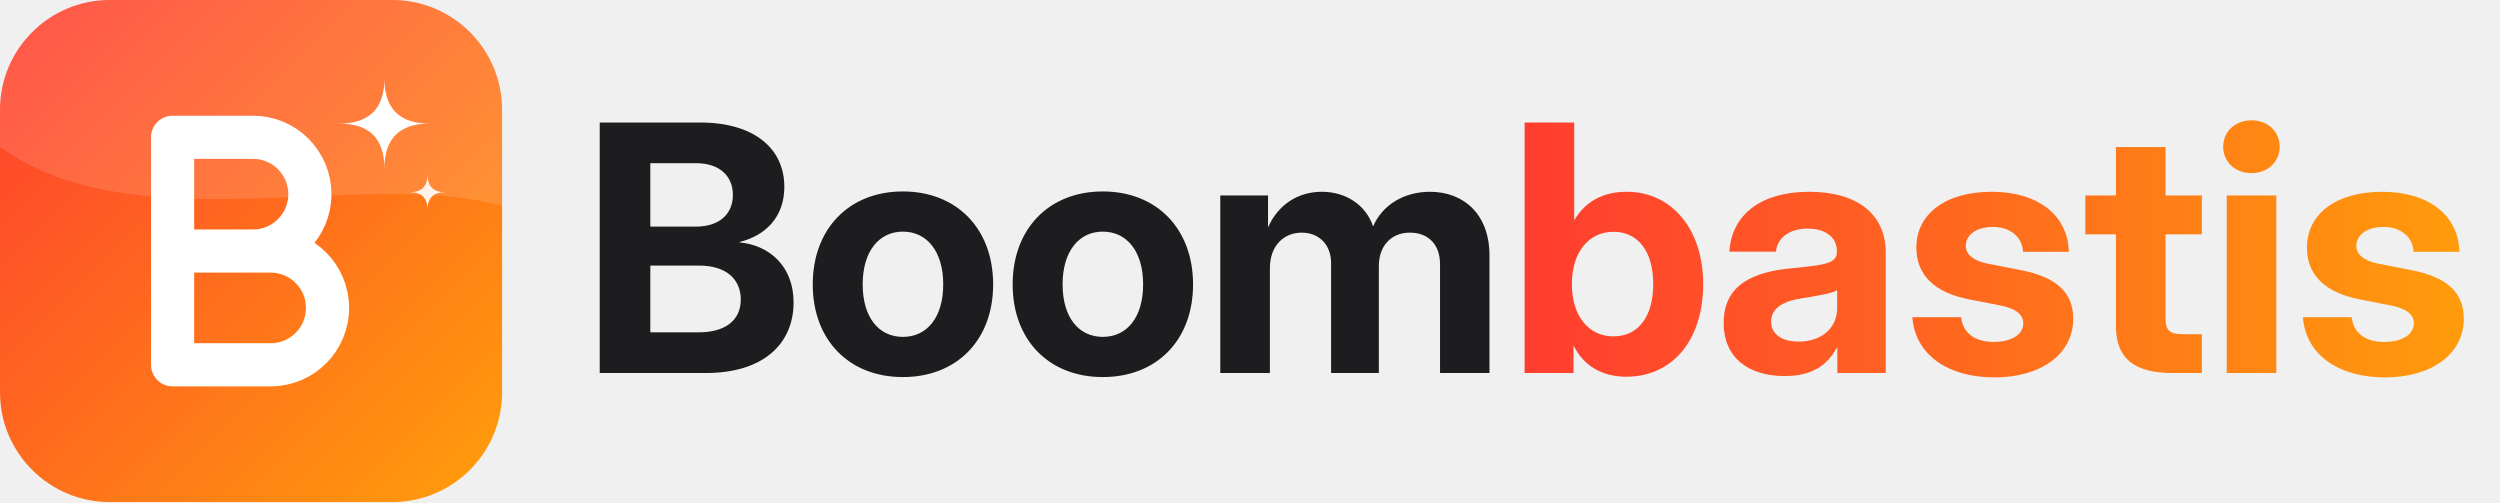
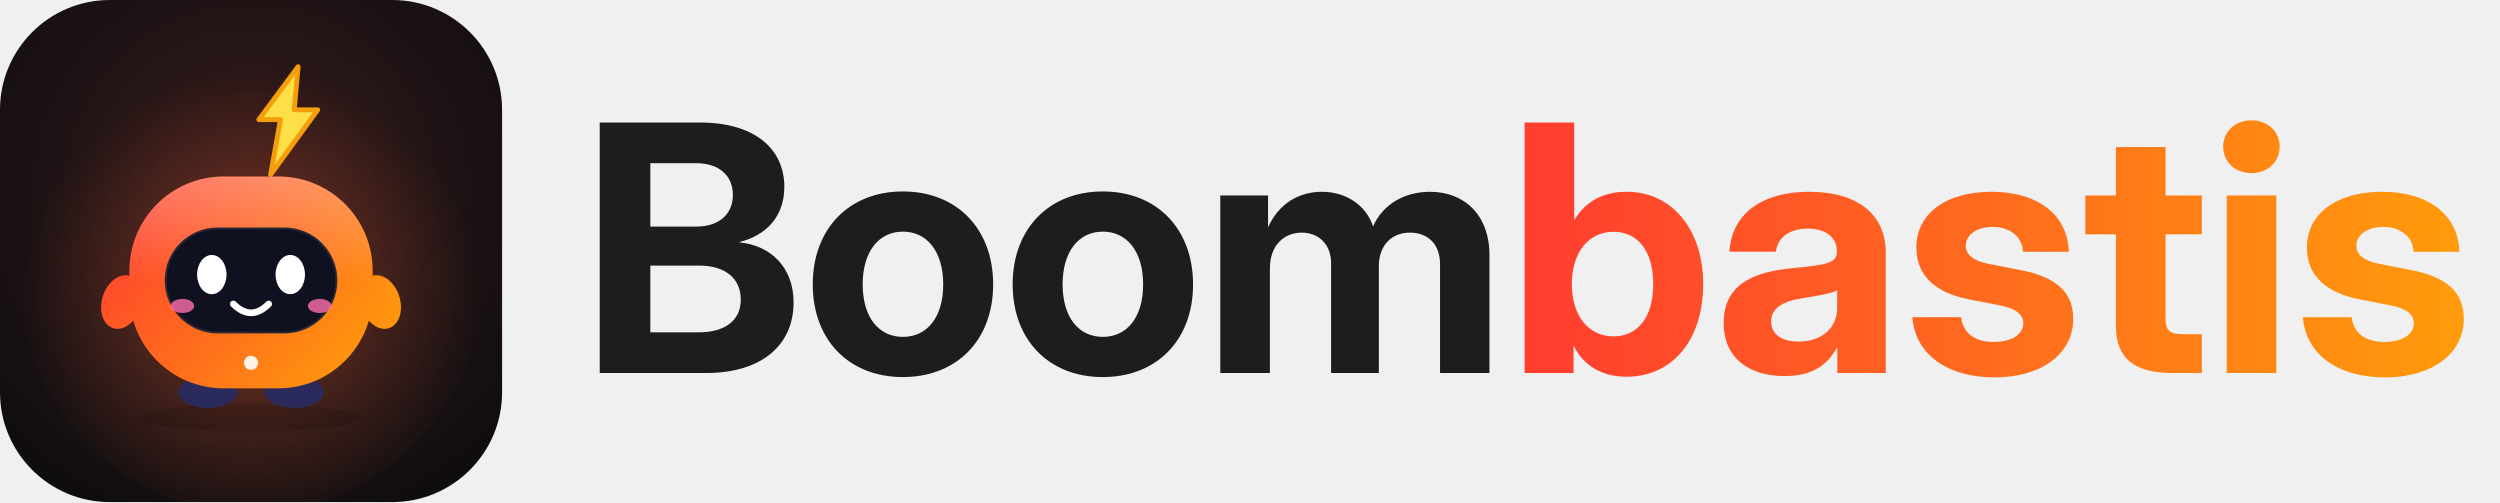
<svg xmlns="http://www.w3.org/2000/svg" viewBox="0 0 697 140" role="img" aria-labelledby="t">
  <defs>
-     <clipPath id="c">
-       <rect width="512" height="512" rx="112" />
-     </clipPath>
-     <linearGradient id="g" x1="0" y1="0" x2="1" y2="1">
-       <stop offset="0" stop-color="#ff3b30" />
-       <stop offset="1" stop-color="#ff9f0a" />
-     </linearGradient>
+     <radialGradient id="bgt" cx="50%" cy="38%" r="80%">
+       <stop offset="0" stop-color="#3a1c1a" />
+       <stop offset=".55" stop-color="#1c1214" />
+       <stop offset="1" stop-color="#0b0b0d" />
+     </radialGradient>
+     <radialGradient id="gl" cx="50%" cy="55%" r="50%">
+       <stop offset="0" stop-color="#ff6a3a" stop-opacity=".35" />
+       <stop offset="1" stop-color="#ff6a3a" stop-opacity="0" />
+     </radialGradient>
+   </defs>
+   <defs>
    <linearGradient id="gt" gradientUnits="userSpaceOnUse" x1="420.188" y1="0" x2="697" y2="0">
      <stop offset="0" stop-color="#ff3b30" />
      <stop offset="1" stop-color="#ff9f0a" />
    </linearGradient>
  </defs>
-   <g transform="scale(.2734)">
-     <rect width="512" height="512" rx="112" fill="url(#g)" />
-     <path d="M0 0H512V210C370 170 140 250 0 150Z" fill="#fff" opacity=".13" clip-path="url(#c)" />
-     <g transform="translate(-24 0)">
-       <path d="M200 140V372M200 140H282a58 58 0 0 1 0 116H200M200 256H300a58 58 0 0 1 0 116H200" fill="none" stroke="#fff" stroke-width="44" stroke-linecap="round" stroke-linejoin="round" />
-     </g>
-     <path d="M392 80Q392 126 438 126Q392 126 392 172Q392 126 346 126Q392 126 392 80Z" fill="#fff" />
-     <path d="M436 178Q436 196 454 196Q436 196 436 214Q436 196 418 196Q436 196 436 178Z" fill="#fff" opacity=".9" />
+   <g transform="scale(0.2734)">
+     <rect width="512" height="512" rx="112" fill="url(#bgt)" />
+     <circle cx="256.0" cy="286.72" r="235.52" fill="url(#gl)" />
+     <svg x="56.0" y="64.0" width="400.0" height="400.0" viewBox="0 0 200 200" overflow="visible">
+       <defs>
+         <linearGradient id="tkboidg" x1="38" y1="58" x2="162" y2="166" gradientUnits="userSpaceOnUse">
+           <stop offset="0" stop-color="#ff3b30" />
+           <stop offset="1" stop-color="#ff9f0a" />
+         </linearGradient>
+         <linearGradient id="tkboidh" x1="0" y1="0" x2="0" y2="1">
+           <stop offset="0" stop-color="#fff" stop-opacity=".3" />
+           <stop offset=".5" stop-color="#fff" stop-opacity="0" />
+         </linearGradient>
+       </defs>
+       <ellipse cx="100" cy="181" rx="56" ry="7" fill="#000" opacity=".14" />
+       <g class="tk-ant">
+         <path d="M124 2 104 29h11l-5 28 24-33h-12z" fill="#fde047" stroke="#f59e0b" stroke-width="2.5" stroke-linejoin="round" />
+       </g>
+       <ellipse cx="78" cy="168" rx="15" ry="8" fill="#2b2a5c" />
+       <ellipse cx="122" cy="168" rx="15" ry="8" fill="#2b2a5c" />
+       <ellipse cx="34" cy="122" rx="10" ry="14" transform="rotate(18 34 122)" fill="url(#tkboidg)" />
+       <ellipse cx="166" cy="122" rx="10" ry="14" transform="rotate(-18 166 122)" fill="url(#tkboidg)" />
+       <rect x="38" y="58" width="124" height="108" rx="48" fill="url(#tkboidg)" />
+       <rect x="38" y="58" width="124" height="108" rx="48" fill="url(#tkboidh)" />
+       <rect x="56" y="84" width="88" height="54" rx="27" fill="#0f1020" />
+       <rect x="56.5" y="84.5" width="87" height="53" rx="26.5" fill="none" stroke="#fff" stroke-opacity=".1" />
+       <ellipse class="tk-eye" cx="80" cy="108" rx="7.5" ry="10" fill="#fff" />
+       <ellipse class="tk-eye" cx="120" cy="108" rx="7.5" ry="10" fill="#fff" />
+       <path d="M91 123Q100 132 109 123" stroke="#fff" stroke-width="3.4" stroke-linecap="round" fill="none" />
+       <ellipse cx="65" cy="124" rx="6" ry="3.6" fill="#ff6fae" opacity=".8" />
+       <ellipse cx="135" cy="124" rx="6" ry="3.6" fill="#ff6fae" opacity=".8" />
+       <circle cx="100" cy="153" r="3.6" fill="#fff" opacity=".9" />
+     </svg>
  </g>
  <path d="M167.203 104.0H196.781C212.672 104.0 221.25 95.984 221.25 84.312C221.25 74.375 214.688 68.375 206.156 67.578V67.484C213.844 65.562 218.672 60.172 218.672 52.109C218.672 41.375 210.234 34.156 195.188 34.156H167.203ZM181.312 92.656V74.047H195.0C202.266 74.047 206.531 77.703 206.531 83.516C206.531 89.328 202.172 92.656 194.766 92.656ZM181.312 63.172V45.5H194.109C200.438 45.5 204.328 48.922 204.328 54.359C204.328 59.75 200.438 63.172 194.109 63.172Z M251.719 105.125C266.766 105.125 276.891 94.812 276.891 79.297C276.891 63.781 266.766 53.375 251.719 53.375C236.719 53.375 226.594 63.781 226.594 79.297C226.594 94.812 236.719 105.125 251.719 105.125ZM251.719 93.922C245.016 93.922 240.516 88.484 240.516 79.297C240.516 70.062 245.062 64.578 251.719 64.578C258.422 64.578 262.969 70.062 262.969 79.297C262.969 88.484 258.469 93.922 251.719 93.922Z M307.453 105.125C322.5 105.125 332.625 94.812 332.625 79.297C332.625 63.781 322.5 53.375 307.453 53.375C292.453 53.375 282.328 63.781 282.328 79.297C282.328 94.812 292.453 105.125 307.453 105.125ZM307.453 93.922C300.75 93.922 296.25 88.484 296.25 79.297C296.25 70.062 300.797 64.578 307.453 64.578C314.156 64.578 318.703 70.062 318.703 79.297C318.703 88.484 314.203 93.922 307.453 93.922Z M340.219 104.0H354.047V74.797C354.047 68.422 357.984 64.859 362.906 64.859C367.734 64.859 371.109 68.188 371.109 73.344V104.0H384.422V74.188C384.422 68.656 387.75 64.859 393.094 64.859C397.828 64.859 401.484 67.766 401.484 73.719V104.0H415.266V71.188C415.266 59.844 408.188 53.469 398.672 53.469C391.5 53.469 385.406 57.078 382.828 63.125C380.766 57.078 375.188 53.469 368.531 53.469C362.25 53.469 356.484 56.703 353.531 63.406V54.5H340.219Z" fill="#1d1d1f" />
  <path d="M453.422 105.031C466.359 105.031 474.844 94.719 474.844 79.203C474.844 64.016 466.172 53.469 453.516 53.469C447.094 53.469 442.125 56.0 438.938 61.344H438.891V34.156H425.062V104.0H438.703V96.406H438.75C441.609 102.172 446.906 105.031 453.422 105.031ZM449.859 93.781C442.875 93.781 438.234 88.062 438.234 79.203C438.234 70.391 442.875 64.625 449.859 64.625C456.562 64.625 460.922 69.922 460.922 79.203C460.922 88.484 456.562 93.781 449.859 93.781Z M497.578 104.844C505.172 104.844 509.438 101.844 512.062 97.016H512.25V104.0H525.75V70.438C525.75 59.844 517.969 53.469 504.422 53.469C490.828 53.469 482.766 59.938 482.156 70.156H495.141C495.469 66.359 498.844 63.734 504.0 63.734C509.062 63.734 512.109 66.266 512.109 69.922V70.25C512.109 73.438 508.922 73.859 499.875 74.75C489.562 75.688 480.562 78.875 480.562 90.031C480.562 99.922 487.688 104.844 497.578 104.844ZM501.422 95.234C496.781 95.234 493.781 93.172 493.781 89.656C493.781 85.719 497.531 83.891 502.266 83.188C506.719 82.484 510.609 81.828 512.203 80.938V85.906C512.203 91.25 508.078 95.234 501.422 95.234Z M556.078 105.219C569.016 105.219 578.016 98.75 578.016 88.859C578.016 81.594 573.422 77.281 563.438 75.312L554.062 73.484C550.266 72.688 548.062 71.047 548.062 68.516C548.062 65.562 550.922 63.266 555.656 63.266C560.531 63.266 563.906 66.219 564.0 70.203H576.797C576.516 59.891 568.078 53.469 555.281 53.469C542.391 53.469 534.281 59.656 534.281 69.031C534.281 76.719 539.391 81.594 549.0 83.469L557.672 85.156C561.703 85.953 564.094 87.5 564.094 90.125C564.094 93.172 560.953 95.328 555.844 95.328C550.453 95.328 547.266 92.75 546.75 88.438H533.156C534.0 99.078 543.234 105.219 556.078 105.219Z M613.875 54.5H603.75V41.0H589.922V54.5H581.391V65.328H589.922V90.875C589.922 99.875 594.938 104.0 605.812 104.0H613.875V93.172H608.578C604.828 93.172 603.75 92.094 603.75 88.719V65.328H613.875Z M620.812 104.0H634.641V54.5H620.812ZM627.703 48.266C632.25 48.266 635.578 45.125 635.578 40.906C635.578 36.688 632.25 33.547 627.703 33.547C623.156 33.547 619.828 36.688 619.828 40.906C619.828 45.125 623.156 48.266 627.703 48.266Z M664.969 105.219C677.906 105.219 686.906 98.75 686.906 88.859C686.906 81.594 682.312 77.281 672.328 75.312L662.953 73.484C659.156 72.688 656.953 71.047 656.953 68.516C656.953 65.562 659.812 63.266 664.547 63.266C669.422 63.266 672.797 66.219 672.891 70.203H685.688C685.406 59.891 676.969 53.469 664.172 53.469C651.281 53.469 643.172 59.656 643.172 69.031C643.172 76.719 648.281 81.594 657.891 83.469L666.562 85.156C670.594 85.953 672.984 87.5 672.984 90.125C672.984 93.172 669.844 95.328 664.734 95.328C659.344 95.328 656.156 92.75 655.641 88.438H642.047C642.891 99.078 652.125 105.219 664.969 105.219Z" fill="url(#gt)" />
</svg>
